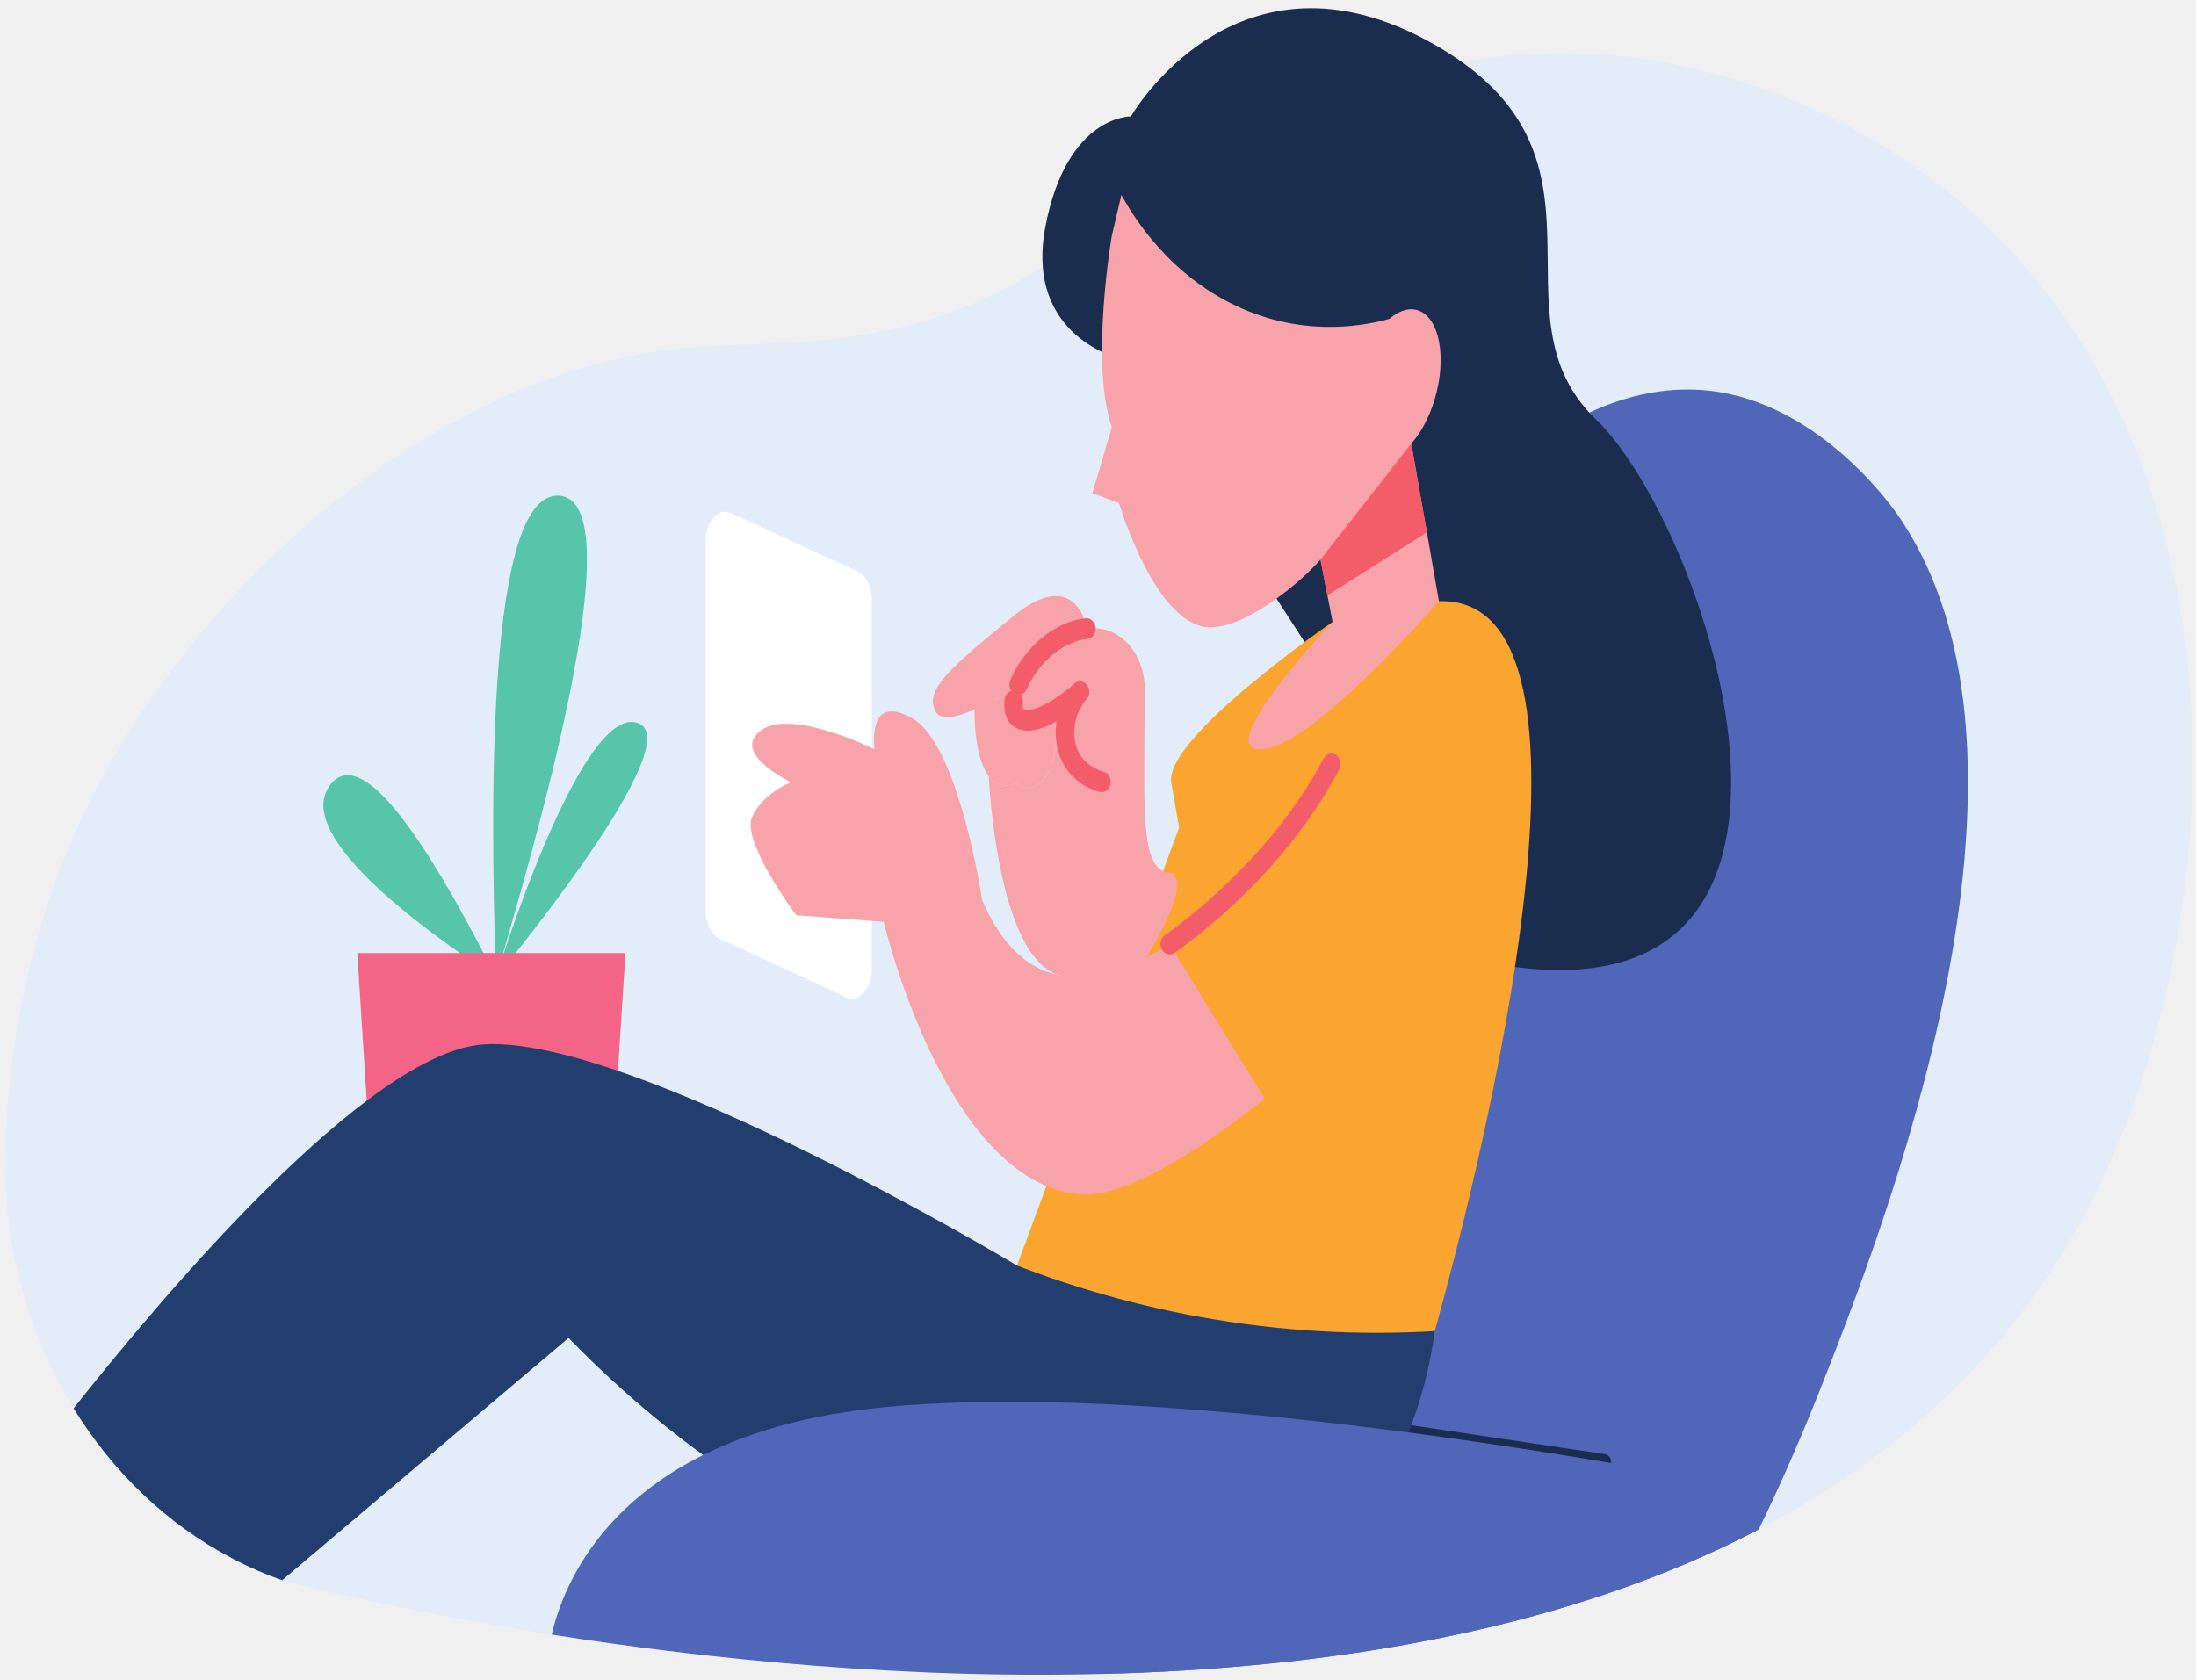
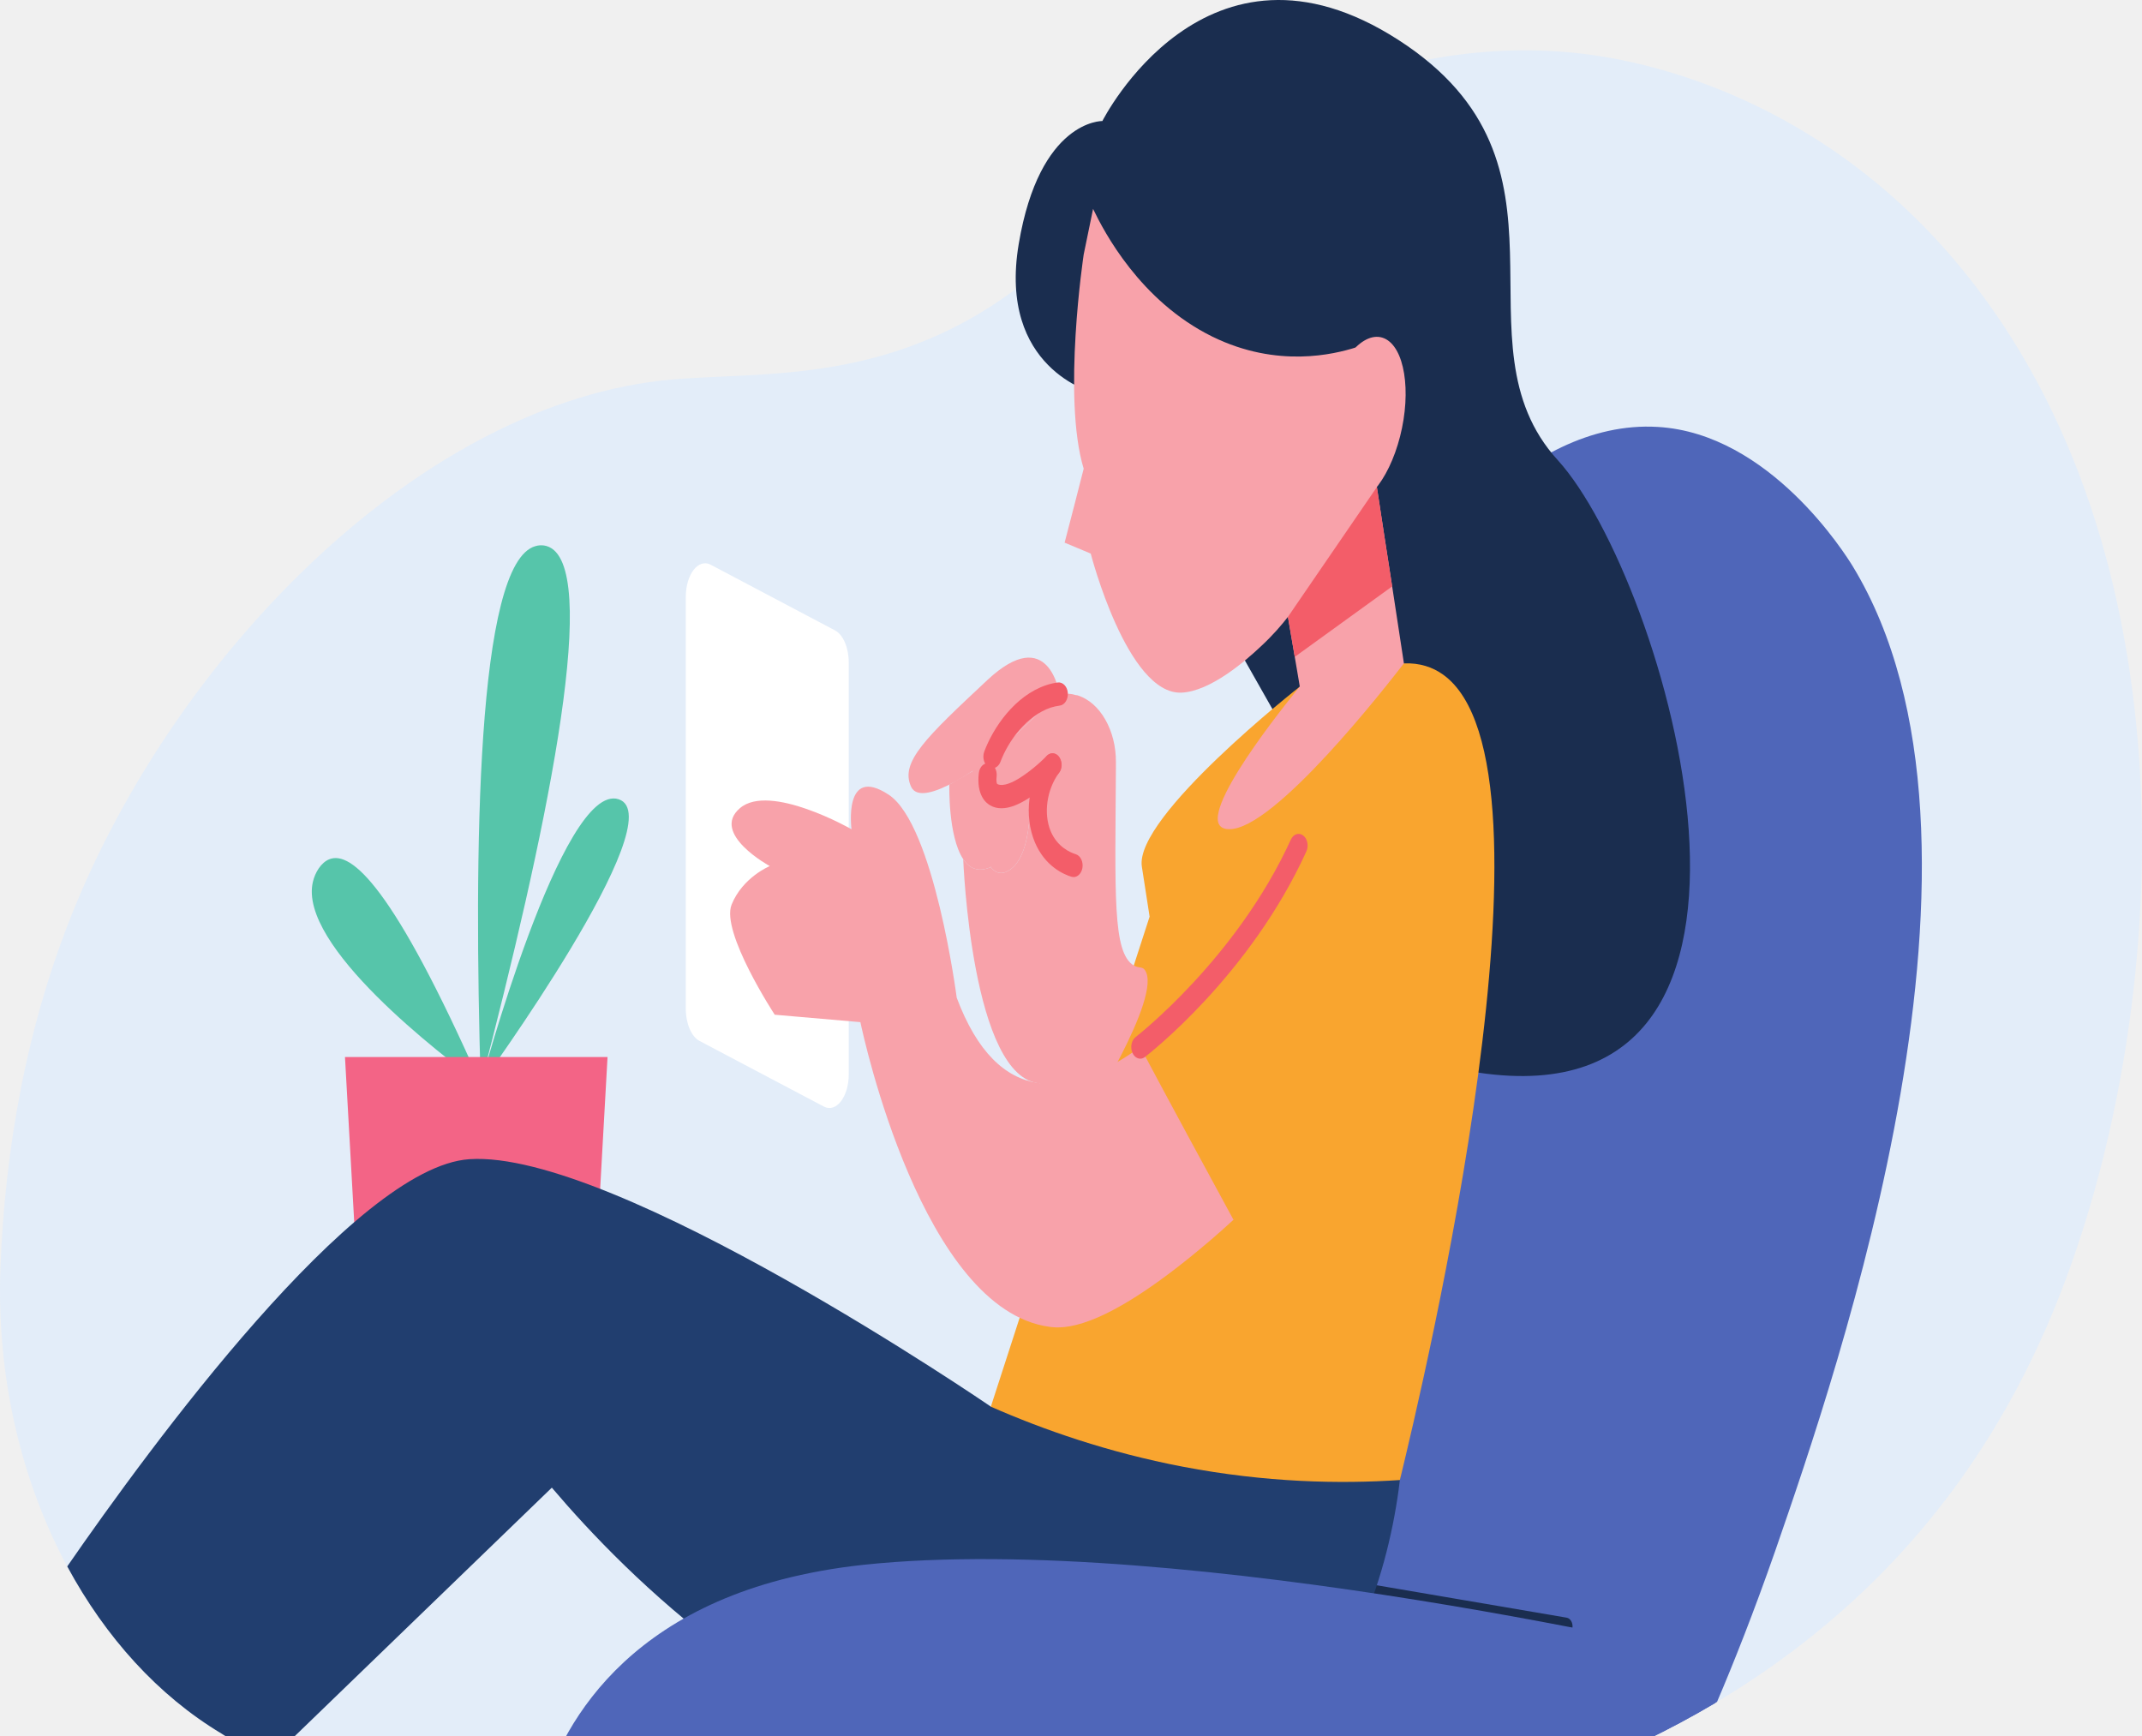
- <svg xmlns="http://www.w3.org/2000/svg" width="217" height="166" viewBox="0 0 217 166" fill="none">
-   <path d="M207.033 118.086C199.477 133.255 187.729 143.877 173.793 151.165L173.598 151.27C154.98 160.935 132.494 164.684 110.808 165.396C89.888 166.095 69.73 163.957 54.521 161.561C38.732 159.074 28.27 156.325 27.877 156.191C26.718 155.789 25.601 155.296 25.601 155.296C24.771 154.957 23.942 154.555 23.139 154.139L23.075 154.106L22.838 153.977C16.454 150.629 11.141 145.483 7.27 139.204C2.599 131.591 0.099 122.338 0.535 112.687C0.996 102.601 3.048 91.459 8.179 80.646C18.916 57.998 43.365 36.311 68.203 34.35C77.654 33.604 90.887 34.9 104.285 25.484C107.361 23.322 108.38 22.552 111.24 20.506C115.335 17.569 136.331 2.524 161.385 5.695C167.528 6.47 188.025 10.133 202.675 29.529C222.686 56.018 218.569 94.912 207.033 118.086Z" fill="#E3EDF9" />
-   <path d="M179.678 137.794C177.503 143.25 175.426 147.817 173.793 151.165L173.599 151.27C154.98 160.935 132.494 164.684 110.809 165.396C103.693 165.459 97.114 165.1 91.192 164.502C81.558 157.764 77.231 147.492 79.401 140.352C79.981 138.444 81.034 136.751 82.587 135.426C96.979 123.055 120.15 122.725 124.981 108.579C128.192 99.149 136.255 72.856 141.269 56.391C142.821 51.303 154.214 37.812 167.807 38.529C179.111 39.108 186.743 49.772 187.492 50.844C204.427 75.219 185.99 121.816 179.678 137.794Z" fill="#4F66B9" />
-   <path d="M158.529 145.263L158.44 145.259L137.99 142.203C137.613 142.145 137.351 141.758 137.402 141.337C137.448 140.916 137.77 140.629 138.163 140.672L158.618 143.728C158.99 143.786 159.253 144.173 159.202 144.594C159.16 144.981 158.863 145.263 158.529 145.263Z" fill="#1A2D4F" />
-   <path d="M49.008 96.594C48.306 76.213 48.56 50.513 54.533 49.059C54.741 49.007 55.456 48.849 56.175 49.265C61.01 52.082 55.426 75.032 49.008 96.594Z" fill="#56C5AA" />
-   <path d="M49.009 96.595C40.188 79.12 35.936 75.945 33.724 76.725C32.886 77.016 32.289 77.896 32.069 78.714C30.538 84.357 45.095 94.06 49.009 96.595Z" fill="#56C5AA" />
-   <path d="M49.008 96.594C49.008 96.594 57.233 69.833 62.918 71.421C68.604 73.013 49.008 96.594 49.008 96.594Z" fill="#56C5AA" />
-   <path d="M59.813 125.355H37.298L35.306 94.199H61.806L59.813 125.355Z" fill="#F36486" />
-   <path d="M110.813 35.492C110.813 35.492 101.201 33.374 103.308 22.375C105.419 11.371 111.752 11.505 111.752 11.505C111.752 11.505 122.184 -6.648 141.649 4.351C161.114 15.35 146.806 30.988 157.713 41.461C168.615 51.929 184.733 100.119 149.709 95.576L110.813 35.492Z" fill="#1A2D4F" />
-   <path d="M137.381 145.507C136.403 147.348 132.93 153.804 126.999 157.864C109.446 169.896 82.734 152.585 73.998 146.918C65.998 141.729 60.038 136.21 56.183 132.241L27.881 156.186C26.261 155.617 24.683 154.938 23.143 154.134L23.079 154.101L22.842 153.967C16.459 150.619 11.145 145.474 7.274 139.199C15.617 128.64 36.3 103.907 47.853 103.223C62.55 102.343 100.499 125.082 100.499 125.082L142.182 123.495C142.326 127.33 142.208 136.316 137.381 145.507Z" fill="#213E6F" />
-   <path d="M131.682 61.469C131.682 61.469 114.954 72.956 115.737 77.375C116.52 81.794 116.52 81.794 116.52 81.794L100.494 125.087C105.808 127.129 112.327 129.128 119.879 130.39C128.285 131.796 135.735 131.921 141.78 131.567C144.166 122.978 158.994 68.461 146.142 60.413C145.088 59.753 143.794 59.365 142.178 59.418L131.682 61.469Z" fill="#F9A52F" />
-   <path d="M83.635 98.57L71.088 92.774C70.267 92.391 69.704 91.234 69.704 89.924V53.55C69.704 51.556 70.969 50.126 72.221 50.705L84.769 56.506C85.59 56.883 86.153 58.036 86.153 59.351V95.72C86.153 97.719 84.888 99.149 83.635 98.57Z" fill="white" />
-   <path d="M143.997 87.781C137.313 97.479 130.523 104.098 124.985 108.574C123.365 109.884 121.854 110.999 120.484 111.965C111.43 118.344 107.826 118.196 106.417 118.033C93.603 116.517 87.642 92.42 87.329 91.114L78.681 90.459C78.681 90.459 73.22 83.157 74.328 80.732C75.445 78.307 78.182 77.327 78.182 77.327C78.182 77.327 72.158 74.458 75.17 72.21C78.182 69.948 86.432 74.07 86.432 74.07C86.432 74.07 85.564 68.356 90.18 71.019C94.787 73.669 97.05 88.957 97.05 88.957C101.209 98.67 108.405 97.852 115.576 93.314C126.483 86.442 137.313 71.019 137.313 71.019L143.997 87.781Z" fill="#F8A2AA" />
-   <path d="M146.531 89.809C144.12 92.735 141.196 95.92 137.698 99.086C133.163 103.199 128.78 106.278 124.985 108.574C122.341 104.323 118.394 97.957 115.576 93.314C122.066 88.513 126.178 83.534 128.788 79.737C131.957 75.127 133.742 71.038 138.015 69.652C140.558 68.824 144.031 68.934 146.375 71.077C150.026 74.419 150.648 82.439 146.531 89.809Z" fill="#F9A52F" />
-   <path d="M107.411 62.086C107.411 62.086 106.349 55.817 100.139 60.895C93.928 65.979 91.31 68.155 92.444 70.312C93.577 72.473 100.494 67.787 100.494 67.787" fill="#F8A2AA" />
-   <path d="M100.49 77.394V77.418C99.2 77.911 98.307 77.519 97.707 76.715C96.162 74.683 96.306 70.125 96.306 70.125C97.076 69.733 97.846 69.341 98.616 68.954C99.242 71.766 99.864 74.582 100.49 77.394Z" fill="#F8A2AA" />
-   <path d="M101.958 77.868C101.379 78.054 100.888 77.868 100.49 77.418V77.394C100.215 77.107 99.978 76.696 99.796 76.227L99.78 76.184C98.726 73.554 98.616 68.954 98.616 68.954C99.657 67.394 100.702 65.84 101.743 64.281C102.627 66.228 103.511 68.174 104.395 70.125C104.395 70.125 105.068 76.82 101.958 77.868Z" fill="#F8A2AA" />
-   <path d="M109.814 99.894L102.542 98.311L105.503 96.528C98.544 96.179 97.707 76.715 97.707 76.715C98.307 77.519 99.2 77.911 100.49 77.418C100.888 77.868 101.379 78.054 101.958 77.868C105.068 76.82 104.395 70.125 104.395 70.125L100.181 69.26C100.232 68.767 100.397 68.231 100.651 67.658L107.361 62.129C107.995 62.048 108.596 62.086 109.121 62.23H109.193C111.557 62.847 113.14 65.396 113.118 68.131V68.561C113.047 79.843 112.759 84.979 114.921 86.107C115.5 86.394 115.775 86.169 116.046 86.519C117.899 88.819 109.814 99.894 109.814 99.894Z" fill="#F8A2AA" />
-   <path d="M108.85 78.298L108.642 78.274C107.872 78.069 105.973 77.366 104.945 75.238C103.807 72.875 104.251 69.839 106.04 67.691C106.387 67.275 106.963 67.261 107.327 67.648C107.69 68.036 107.712 68.691 107.365 69.102C106.134 70.58 105.791 72.698 106.54 74.257C107.217 75.649 108.524 76.132 109.057 76.275C109.548 76.404 109.848 76.954 109.734 77.509C109.632 77.983 109.26 78.298 108.85 78.298Z" fill="#F35D69" />
-   <path d="M101.573 72.22C101.154 72.22 100.778 72.138 100.435 71.966C100.004 71.756 99.026 71.058 99.28 69.111C99.352 68.547 99.822 68.169 100.312 68.241C100.807 68.327 101.15 68.848 101.078 69.408C101.04 69.695 101.049 70.03 101.159 70.082C101.396 70.197 102.149 70.35 103.955 69.221C105.152 68.485 106.125 67.605 106.134 67.596C106.519 67.246 107.098 67.289 107.416 67.71C107.733 68.131 107.716 68.743 107.352 69.116L106.743 68.356L107.344 69.121C107.229 69.236 106.168 70.197 104.835 71.024C103.553 71.823 102.474 72.22 101.573 72.22Z" fill="#F35D69" />
-   <path d="M100.651 68.686C100.52 68.686 100.384 68.652 100.257 68.585C99.805 68.337 99.614 67.725 99.83 67.213C100.731 65.094 102.906 62.282 106.074 61.345C106.489 61.221 106.874 61.154 107.263 61.106C107.75 61.053 108.211 61.455 108.262 62.019C108.317 62.584 107.957 63.091 107.458 63.148C107.149 63.186 106.849 63.239 106.527 63.33C104.133 64.042 102.263 66.242 101.472 68.102C101.315 68.471 100.989 68.686 100.651 68.686Z" fill="#F35D69" />
-   <path d="M115.576 94.342C115.267 94.342 114.963 94.161 114.793 93.84C114.54 93.353 114.679 92.721 115.111 92.43C115.212 92.362 125.311 85.486 130.777 74.984C131.03 74.496 131.589 74.338 132.02 74.625C132.452 74.912 132.6 75.539 132.342 76.031C126.639 86.992 116.469 93.907 116.041 94.199C115.893 94.295 115.737 94.342 115.576 94.342Z" fill="#F35D69" />
-   <path d="M142.187 59.418C140.512 61.307 129.119 74.152 124.537 74.066C124.283 74.066 123.771 74.028 123.534 73.654C122.155 71.517 131.678 61.469 131.678 61.469C131.517 60.59 131.335 59.724 131.17 58.844L130.481 55.31C129.88 55.989 128.971 56.931 127.752 57.916C126.208 59.193 122.646 61.905 119.718 62.005C114.248 62.172 110.576 49.72 110.576 49.72C109.705 49.39 108.833 49.084 107.94 48.754C108.596 46.573 109.231 44.397 109.865 42.221C107.687 35.933 109.865 23.298 109.865 23.298L110.813 19.267C111.904 21.261 115.555 27.406 122.845 30.548C129.444 33.384 135.206 32.088 137.313 31.514C138.024 35.627 138.752 39.715 139.458 43.823V43.842C139.966 46.76 140.478 49.7 141.002 52.618C141.387 54.875 141.785 57.156 142.187 59.418Z" fill="#F8A2AA" />
-   <path d="M141.801 39.361C140.63 43.383 138.015 46.018 135.959 45.253C133.903 44.488 133.179 40.609 134.351 36.593C135.519 32.575 138.138 29.936 140.194 30.701C142.25 31.466 142.969 35.344 141.801 39.361Z" fill="#F8A2AA" />
-   <path d="M141.002 52.618L131.17 58.844L130.48 55.31L139.458 43.842C139.965 46.759 140.477 49.7 141.002 52.618Z" fill="#F35D69" />
-   <path d="M175.227 147.578L173.599 151.27C154.98 160.934 132.494 164.684 110.809 165.396C89.888 166.094 69.73 163.957 54.521 161.561C55.663 156.578 60.338 144.709 79.401 140.352C81.901 139.788 84.638 139.338 87.65 139.056C120.137 136.038 175.227 147.578 175.227 147.578Z" fill="#4F66B9" />
+ <svg xmlns="http://www.w3.org/2000/svg" width="216" height="175" viewBox="0 0 216 175" fill="none">
+   <path d="M206.357 133.85C198.808 151.163 187.071 163.285 173.148 171.603L172.954 171.724C154.352 182.754 131.887 187.034 110.221 187.847C89.32 188.644 69.18 186.204 53.985 183.469C38.212 180.631 27.759 177.493 27.366 177.34C26.208 176.881 25.092 176.319 25.092 176.319C24.263 175.932 23.435 175.473 22.632 174.998L22.569 174.96L22.332 174.813C15.954 170.992 10.645 165.119 6.778 157.953C2.111 149.263 -0.387 138.702 0.049 127.687C0.509 116.176 2.559 103.459 7.686 91.118C18.414 65.269 42.84 40.516 67.654 38.278C77.097 37.427 90.318 38.906 103.704 28.159C106.777 25.692 107.795 24.813 110.653 22.477C114.744 19.126 135.721 1.954 160.751 5.573C166.888 6.457 187.367 10.638 202.004 32.776C221.996 63.009 217.883 107.4 206.357 133.85Z" fill="#E3EDF9" />
+   <path d="M179.027 156.343C176.855 162.57 174.78 167.783 173.148 171.603L172.954 171.724C154.352 182.754 131.887 187.034 110.221 187.847C103.112 187.918 96.54 187.508 90.622 186.826C80.998 179.136 76.674 167.412 78.843 159.263C79.422 157.085 80.474 155.153 82.025 153.641C96.404 139.521 119.554 139.144 124.381 122.999C127.589 112.236 135.645 82.227 140.653 63.435C142.205 57.627 153.587 42.23 167.167 43.048C178.461 43.709 186.086 55.88 186.834 57.103C203.754 84.923 185.334 138.107 179.027 156.343Z" fill="#4F66B9" />
+   <path d="M157.898 164.868L157.81 164.863L137.378 161.375C137.002 161.31 136.74 160.867 136.79 160.387C136.837 159.907 137.158 159.579 137.551 159.628L157.987 163.116C158.359 163.182 158.621 163.624 158.57 164.104C158.528 164.546 158.232 164.868 157.898 164.868Z" fill="#1A2D4F" />
+   <path d="M48.478 109.321C47.776 86.058 48.03 56.726 53.998 55.067C54.205 55.007 54.919 54.827 55.638 55.302C60.469 58.517 54.89 84.71 48.478 109.321Z" fill="#56C5AA" />
+   <path d="M48.478 109.32C39.665 89.376 35.418 85.752 33.207 86.642C32.37 86.975 31.774 87.979 31.554 88.913C30.024 95.353 44.568 106.428 48.478 109.32Z" fill="#56C5AA" />
+   <path d="M48.478 109.321C48.478 109.321 56.695 78.777 62.375 80.589C68.056 82.407 48.478 109.321 48.478 109.321Z" fill="#56C5AA" />
+   <path d="M59.273 142.146H36.779L34.788 106.586H61.264L59.273 142.146Z" fill="#F36486" />
+   <path d="M110.226 39.582C110.226 39.582 100.623 37.164 102.727 24.611C104.837 12.052 111.164 12.204 111.164 12.204C111.164 12.204 121.587 -8.515 141.034 4.039C160.481 16.593 146.186 34.441 157.083 46.394C167.975 58.342 184.078 113.343 149.086 108.158L110.226 39.582Z" fill="#1A2D4F" />
+   <path d="M136.769 165.146C135.793 167.248 132.323 174.616 126.397 179.25C108.86 192.983 82.173 173.224 73.445 166.756C65.452 160.834 59.497 154.536 55.647 150.005L27.37 177.334C25.751 176.685 24.175 175.91 22.636 174.993L22.573 174.954L22.336 174.802C15.958 170.981 10.649 165.108 6.782 157.947C15.117 145.895 35.781 117.666 47.324 116.886C62.008 115.881 99.921 141.835 99.921 141.835L141.566 140.023C141.71 144.4 141.592 154.656 136.769 165.146Z" fill="#213E6F" />
+   <path d="M131.076 69.231C131.076 69.231 114.364 82.341 115.145 87.384C115.927 92.427 115.927 92.427 115.927 92.427L99.917 141.84C105.225 144.17 111.739 146.452 119.283 147.893C127.682 149.498 135.125 149.639 141.165 149.236C143.549 139.433 158.363 77.21 145.523 68.024C144.47 67.271 143.177 66.829 141.562 66.889L131.076 69.231Z" fill="#F9A52F" />
+   <path d="M83.073 111.575L70.537 104.96C69.717 104.523 69.155 103.202 69.155 101.707V60.192C69.155 57.916 70.419 56.284 71.67 56.945L84.206 63.565C85.026 63.997 85.588 65.312 85.588 66.813V108.322C85.588 110.603 84.325 112.235 83.073 111.575Z" fill="white" />
+   <path d="M143.38 99.261C136.701 110.33 129.918 117.884 124.385 122.993C122.766 124.489 121.257 125.76 119.888 126.863C110.843 134.144 107.242 133.975 105.834 133.789C93.031 132.059 87.076 104.556 86.763 103.066L78.124 102.318C78.124 102.318 72.667 93.983 73.775 91.216C74.891 88.449 77.625 87.33 77.625 87.33C77.625 87.33 71.606 84.055 74.616 81.49C77.625 78.908 85.867 83.613 85.867 83.613C85.867 83.613 85.001 77.09 89.612 80.131C94.215 83.154 96.476 100.604 96.476 100.604C100.631 111.689 107.821 110.756 114.985 105.576C125.881 97.733 136.701 80.131 136.701 80.131L143.38 99.261Z" fill="#F8A2AA" />
+   <path d="M145.911 101.575C143.502 104.916 140.582 108.551 137.086 112.164C132.555 116.858 128.176 120.373 124.385 122.993C121.743 118.141 117.8 110.876 114.985 105.576C121.469 100.096 125.577 94.414 128.185 90.081C131.351 84.819 133.134 80.152 137.403 78.569C139.943 77.625 143.414 77.751 145.755 80.196C149.403 84.011 150.024 93.164 145.911 101.575Z" fill="#F9A52F" />
+   <path d="M106.827 69.934C106.827 69.934 105.767 62.779 99.562 68.575C93.357 74.377 90.741 76.861 91.874 79.323C93.006 81.79 99.917 76.441 99.917 76.441" fill="#F8A2AA" />
+   <path d="M99.912 87.406V87.434C98.623 87.996 97.731 87.548 97.131 86.631C95.589 84.311 95.732 79.11 95.732 79.11C96.502 78.662 97.271 78.215 98.04 77.773C98.666 80.982 99.287 84.197 99.912 87.406Z" fill="#F8A2AA" />
+   <path d="M101.379 87.946C100.8 88.159 100.31 87.946 99.912 87.433V87.406C99.638 87.079 99.401 86.609 99.219 86.074L99.202 86.025C98.15 83.023 98.04 77.772 98.04 77.772C99.08 75.993 100.124 74.219 101.164 72.44C102.047 74.661 102.93 76.883 103.814 79.11C103.814 79.11 104.486 86.751 101.379 87.946Z" fill="#F8A2AA" />
+   <path d="M109.228 113.087L101.962 111.28L104.921 109.244C97.968 108.846 97.131 86.631 97.131 86.631C97.731 87.548 98.623 87.996 99.912 87.434C100.31 87.947 100.8 88.159 101.379 87.947C104.486 86.751 103.814 79.11 103.814 79.11L99.604 78.122C99.655 77.56 99.82 76.949 100.073 76.294L106.777 69.984C107.411 69.891 108.011 69.935 108.535 70.099H108.607C110.969 70.803 112.55 73.712 112.529 76.834V77.325C112.457 90.201 112.17 96.063 114.33 97.351C114.909 97.678 115.183 97.422 115.454 97.82C117.305 100.446 109.228 113.087 109.228 113.087Z" fill="#F8A2AA" />
+   <path d="M108.264 88.438L108.057 88.411C107.288 88.176 105.39 87.374 104.363 84.945C103.226 82.249 103.67 78.783 105.458 76.332C105.805 75.857 106.379 75.841 106.743 76.283C107.106 76.725 107.127 77.473 106.781 77.942C105.551 79.629 105.209 82.047 105.957 83.826C106.633 85.414 107.939 85.966 108.472 86.129C108.962 86.277 109.262 86.904 109.148 87.537C109.046 88.078 108.674 88.438 108.264 88.438Z" fill="#F35D69" />
+   <path d="M100.995 81.501C100.576 81.501 100.2 81.408 99.858 81.211C99.427 80.971 98.45 80.174 98.704 77.953C98.776 77.309 99.245 76.877 99.735 76.959C100.23 77.058 100.572 77.653 100.5 78.291C100.462 78.619 100.471 79.001 100.58 79.061C100.817 79.192 101.569 79.366 103.374 78.078C104.57 77.238 105.543 76.234 105.551 76.223C105.936 75.824 106.515 75.873 106.832 76.354C107.149 76.834 107.132 77.532 106.768 77.958L106.16 77.09L106.76 77.964C106.646 78.095 105.585 79.192 104.253 80.136C102.973 81.047 101.895 81.501 100.995 81.501Z" fill="#F35D69" />
+   <path d="M100.073 77.467C99.942 77.467 99.807 77.429 99.68 77.352C99.228 77.069 99.038 76.37 99.253 75.786C100.154 73.368 102.326 70.159 105.492 69.089C105.906 68.947 106.291 68.87 106.679 68.816C107.166 68.756 107.626 69.214 107.677 69.858C107.732 70.502 107.373 71.081 106.874 71.146C106.565 71.19 106.265 71.25 105.944 71.354C103.552 72.167 101.684 74.678 100.893 76.801C100.737 77.221 100.411 77.467 100.073 77.467Z" fill="#F35D69" />
+   <path d="M114.985 106.75C114.676 106.75 114.372 106.542 114.203 106.177C113.949 105.62 114.089 104.899 114.52 104.566C114.621 104.49 124.711 96.641 130.171 84.655C130.425 84.099 130.983 83.918 131.414 84.246C131.845 84.573 131.993 85.288 131.735 85.851C126.038 98.361 115.877 106.253 115.45 106.586C115.302 106.695 115.146 106.75 114.985 106.75Z" fill="#F35D69" />
+   <path d="M141.571 66.889C139.897 69.045 128.514 83.706 123.937 83.608C123.683 83.608 123.172 83.564 122.935 83.138C121.557 80.698 131.072 69.231 131.072 69.231C130.911 68.227 130.729 67.239 130.564 66.234L129.875 62.201C129.275 62.976 128.367 64.051 127.149 65.175C125.607 66.633 122.048 69.728 119.123 69.842C113.658 70.033 109.989 55.82 109.989 55.82C109.118 55.444 108.248 55.094 107.356 54.718C108.011 52.229 108.645 49.745 109.279 47.262C107.102 40.084 109.279 25.664 109.279 25.664L110.226 21.063C111.316 23.339 114.964 30.353 122.246 33.939C128.84 37.175 134.597 35.696 136.702 35.041C137.412 39.735 138.139 44.402 138.844 49.09V49.112C139.352 52.442 139.863 55.798 140.387 59.128C140.772 61.704 141.169 64.308 141.571 66.889Z" fill="#F8A2AA" />
+   <path d="M141.186 43.998C140.015 48.588 137.403 51.596 135.349 50.722C133.295 49.849 132.572 45.422 133.743 40.838C134.909 36.253 137.526 33.24 139.58 34.113C141.634 34.987 142.353 39.413 141.186 43.998Z" fill="#F8A2AA" />
+   <path d="M140.387 59.128L130.564 66.234L129.875 62.201L138.845 49.112C139.352 52.441 139.863 55.798 140.387 59.128Z" fill="#F35D69" />
+   <path d="M174.581 167.51L172.954 171.723C154.352 182.754 131.887 187.033 110.221 187.847C89.32 188.643 69.18 186.204 53.986 183.469C55.127 177.782 59.797 164.235 78.843 159.262C81.341 158.618 84.075 158.105 87.085 157.783C119.541 154.339 174.581 167.51 174.581 167.51Z" fill="#4F66B9" />
</svg>
